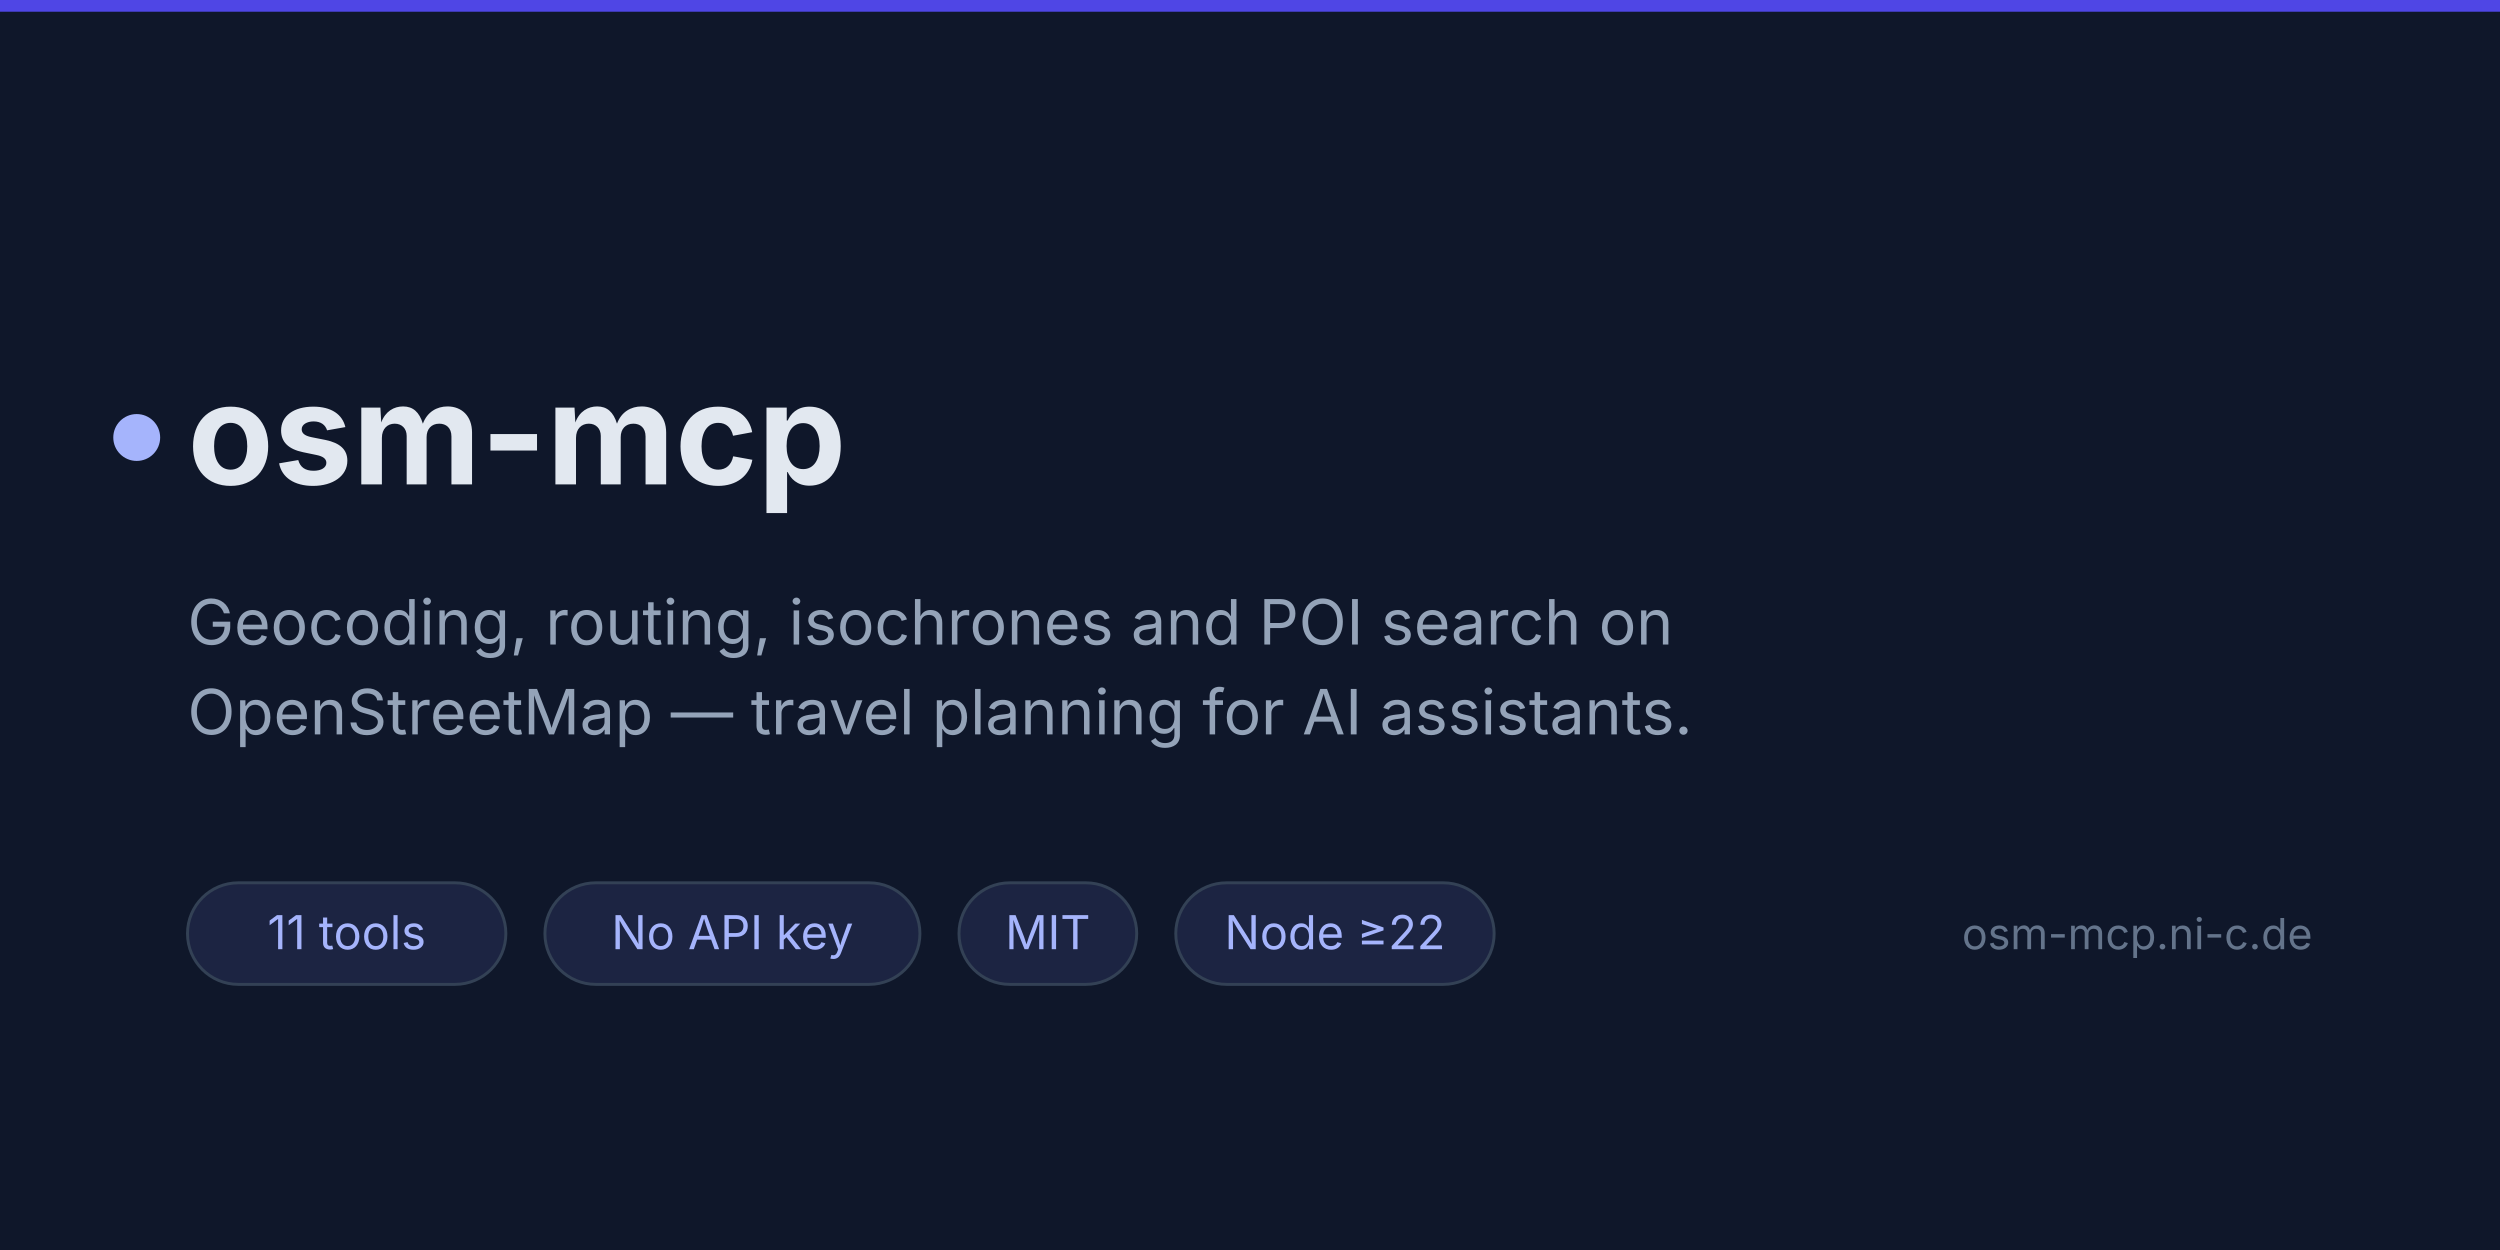
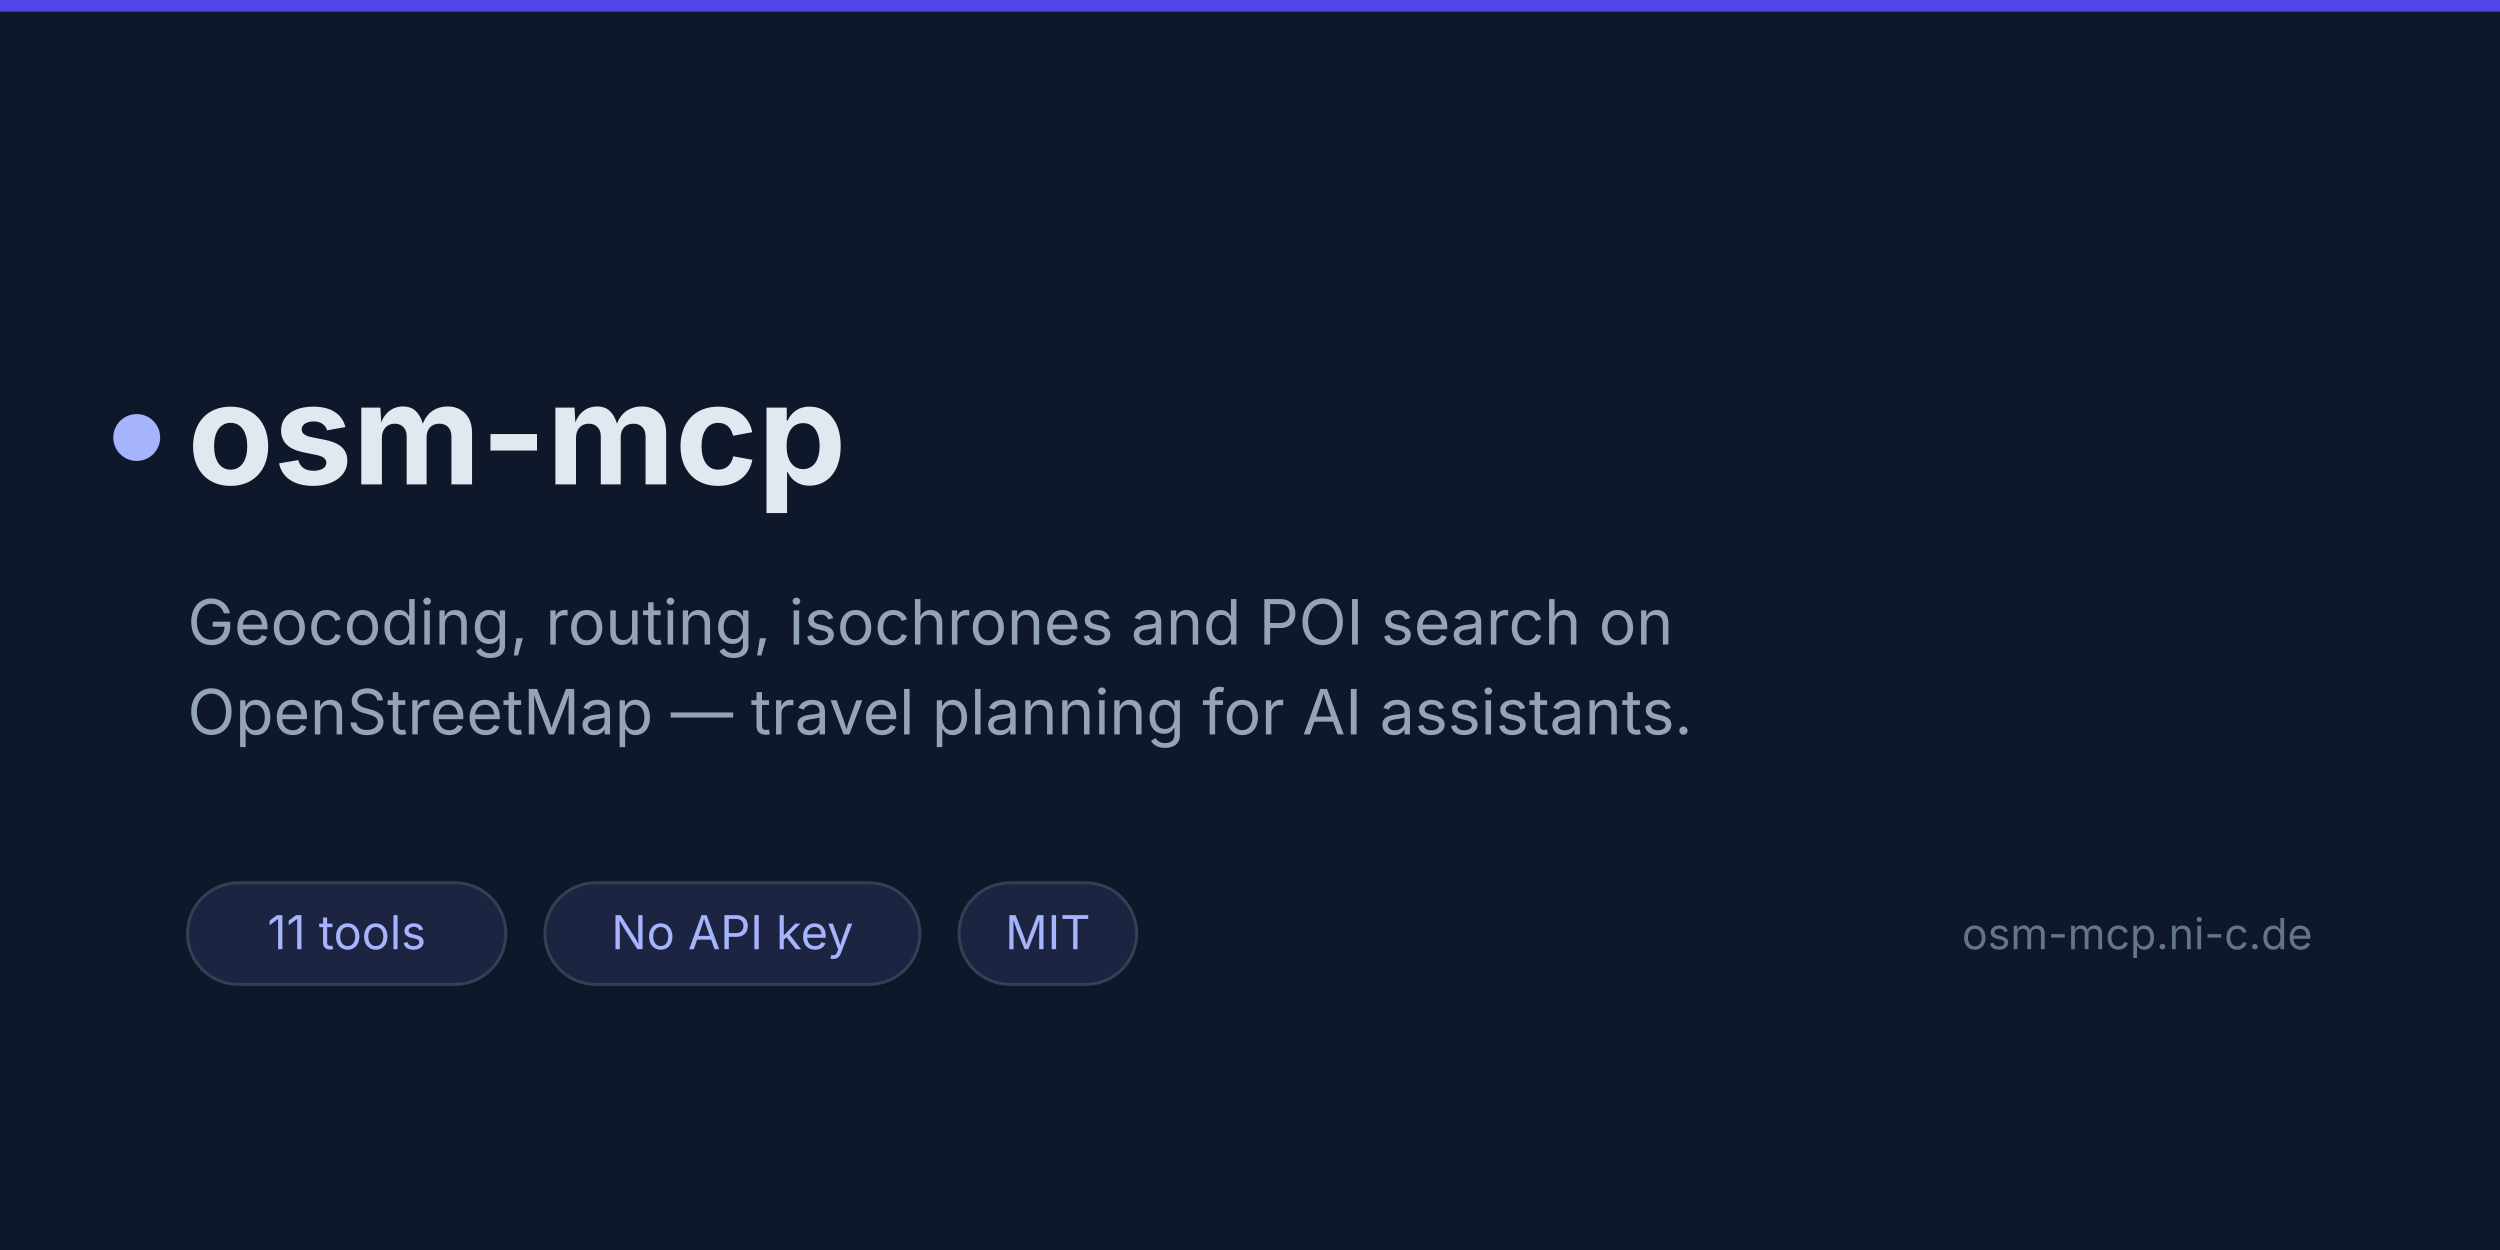
<svg xmlns="http://www.w3.org/2000/svg" viewBox="0 0 1280 640" width="1280" height="640">
  <style>
    text { font-family: Inter, "Fira Sans", "DejaVu Sans", sans-serif; }
    .title { font-size: 72px; font-weight: 700; fill: #e2e8f0; }
    .tagline { font-size: 32px; fill: #94a3b8; }
    .pill { fill: rgba(129, 140, 248, 0.12); stroke: #334155; stroke-width: 1.5; }
    .pill-label { font-size: 24px; fill: #a5b4fc; }
    .site { font-size: 22px; fill: #64748b; }
  </style>
  <rect x="0" y="0" width="1280" height="640" fill="#0f172a" />
  <rect x="0" y="0" width="1280" height="6" fill="#4f46e5" />
  <circle cx="70" cy="224" r="12" fill="#a5b4fc" />
  <text class="title" x="96" y="248">osm-mcp</text>
  <text class="tagline" x="96" y="330">Geocoding, routing, isochrones and POI search on</text>
  <text class="tagline" x="96" y="376">OpenStreetMap — travel planning for AI assistants.</text>
  <rect class="pill" x="96" y="452" width="163" height="52" rx="26" />
  <text class="pill-label" x="177.5" y="486" text-anchor="middle">11 tools</text>
  <rect class="pill" x="279" y="452" width="192" height="52" rx="26" />
  <text class="pill-label" x="375" y="486" text-anchor="middle">No API key</text>
  <rect class="pill" x="491" y="452" width="91" height="52" rx="26" />
  <text class="pill-label" x="536.5" y="486" text-anchor="middle">MIT</text>
-   <rect class="pill" x="602" y="452" width="163" height="52" rx="26" />
-   <text class="pill-label" x="683.5" y="486" text-anchor="middle">Node ≥22</text>
  <text class="site" x="1184" y="486" text-anchor="end">osm-mcp.ni-c.de</text>
</svg>
